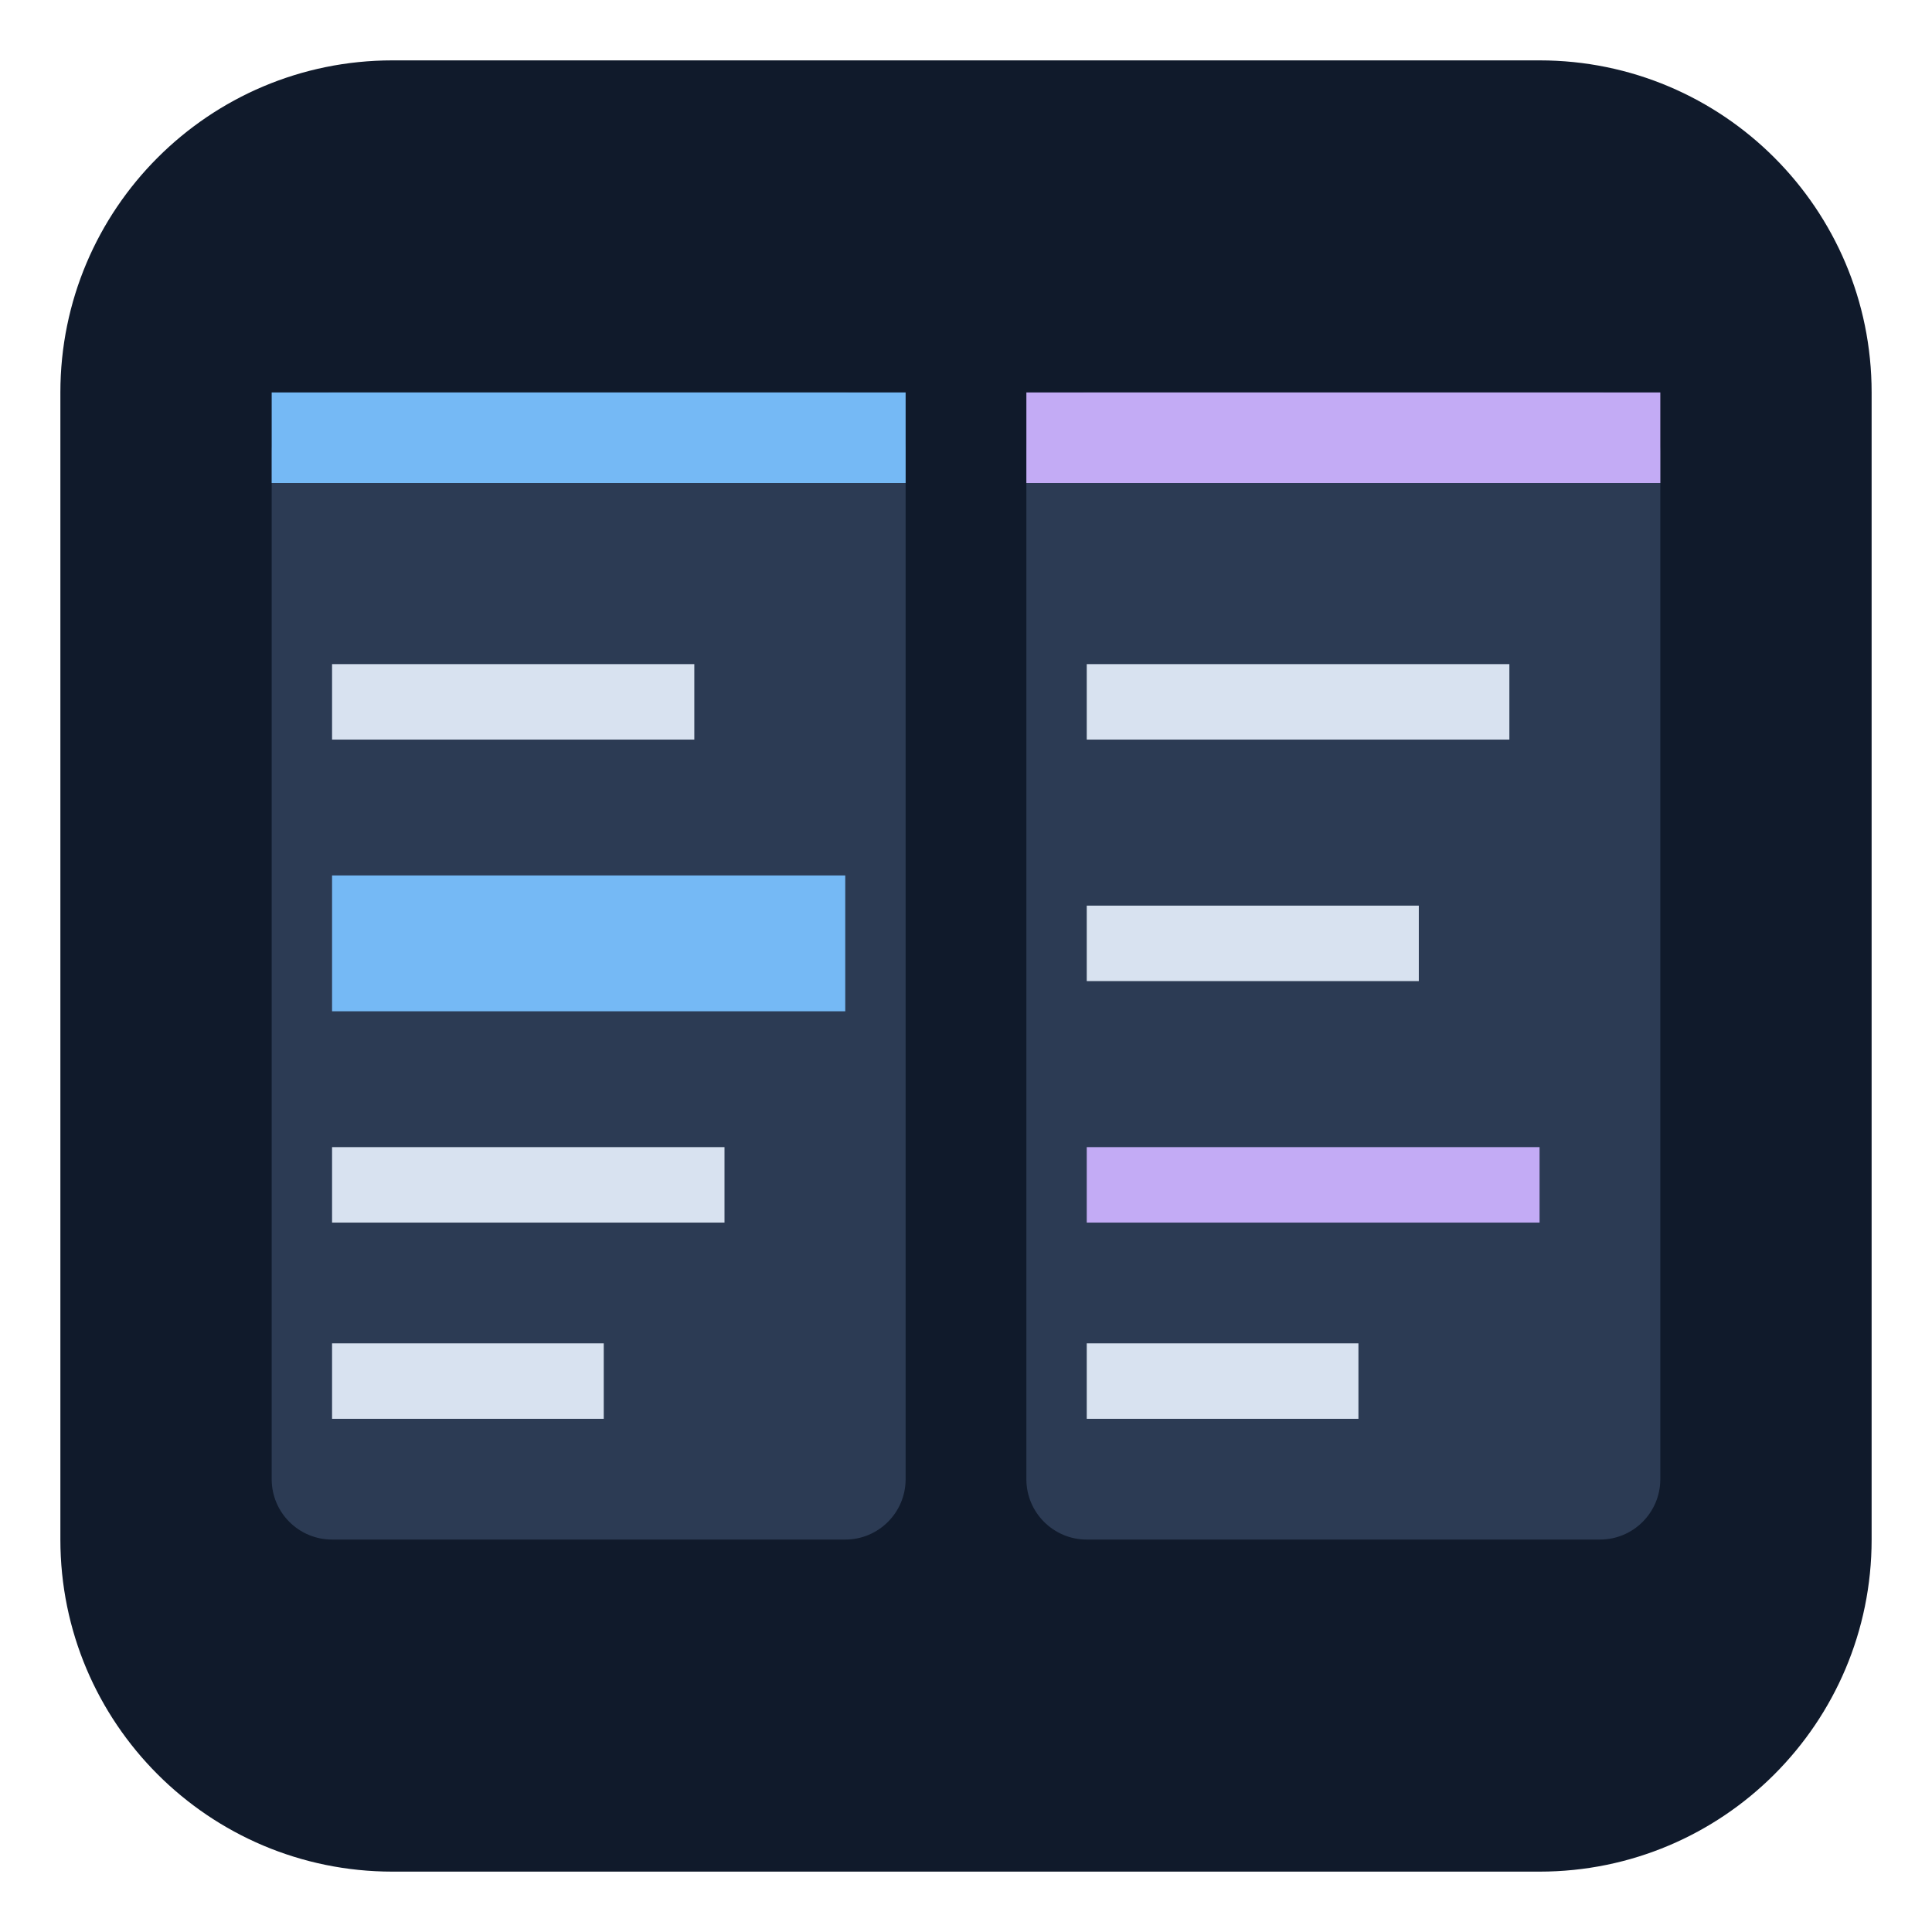
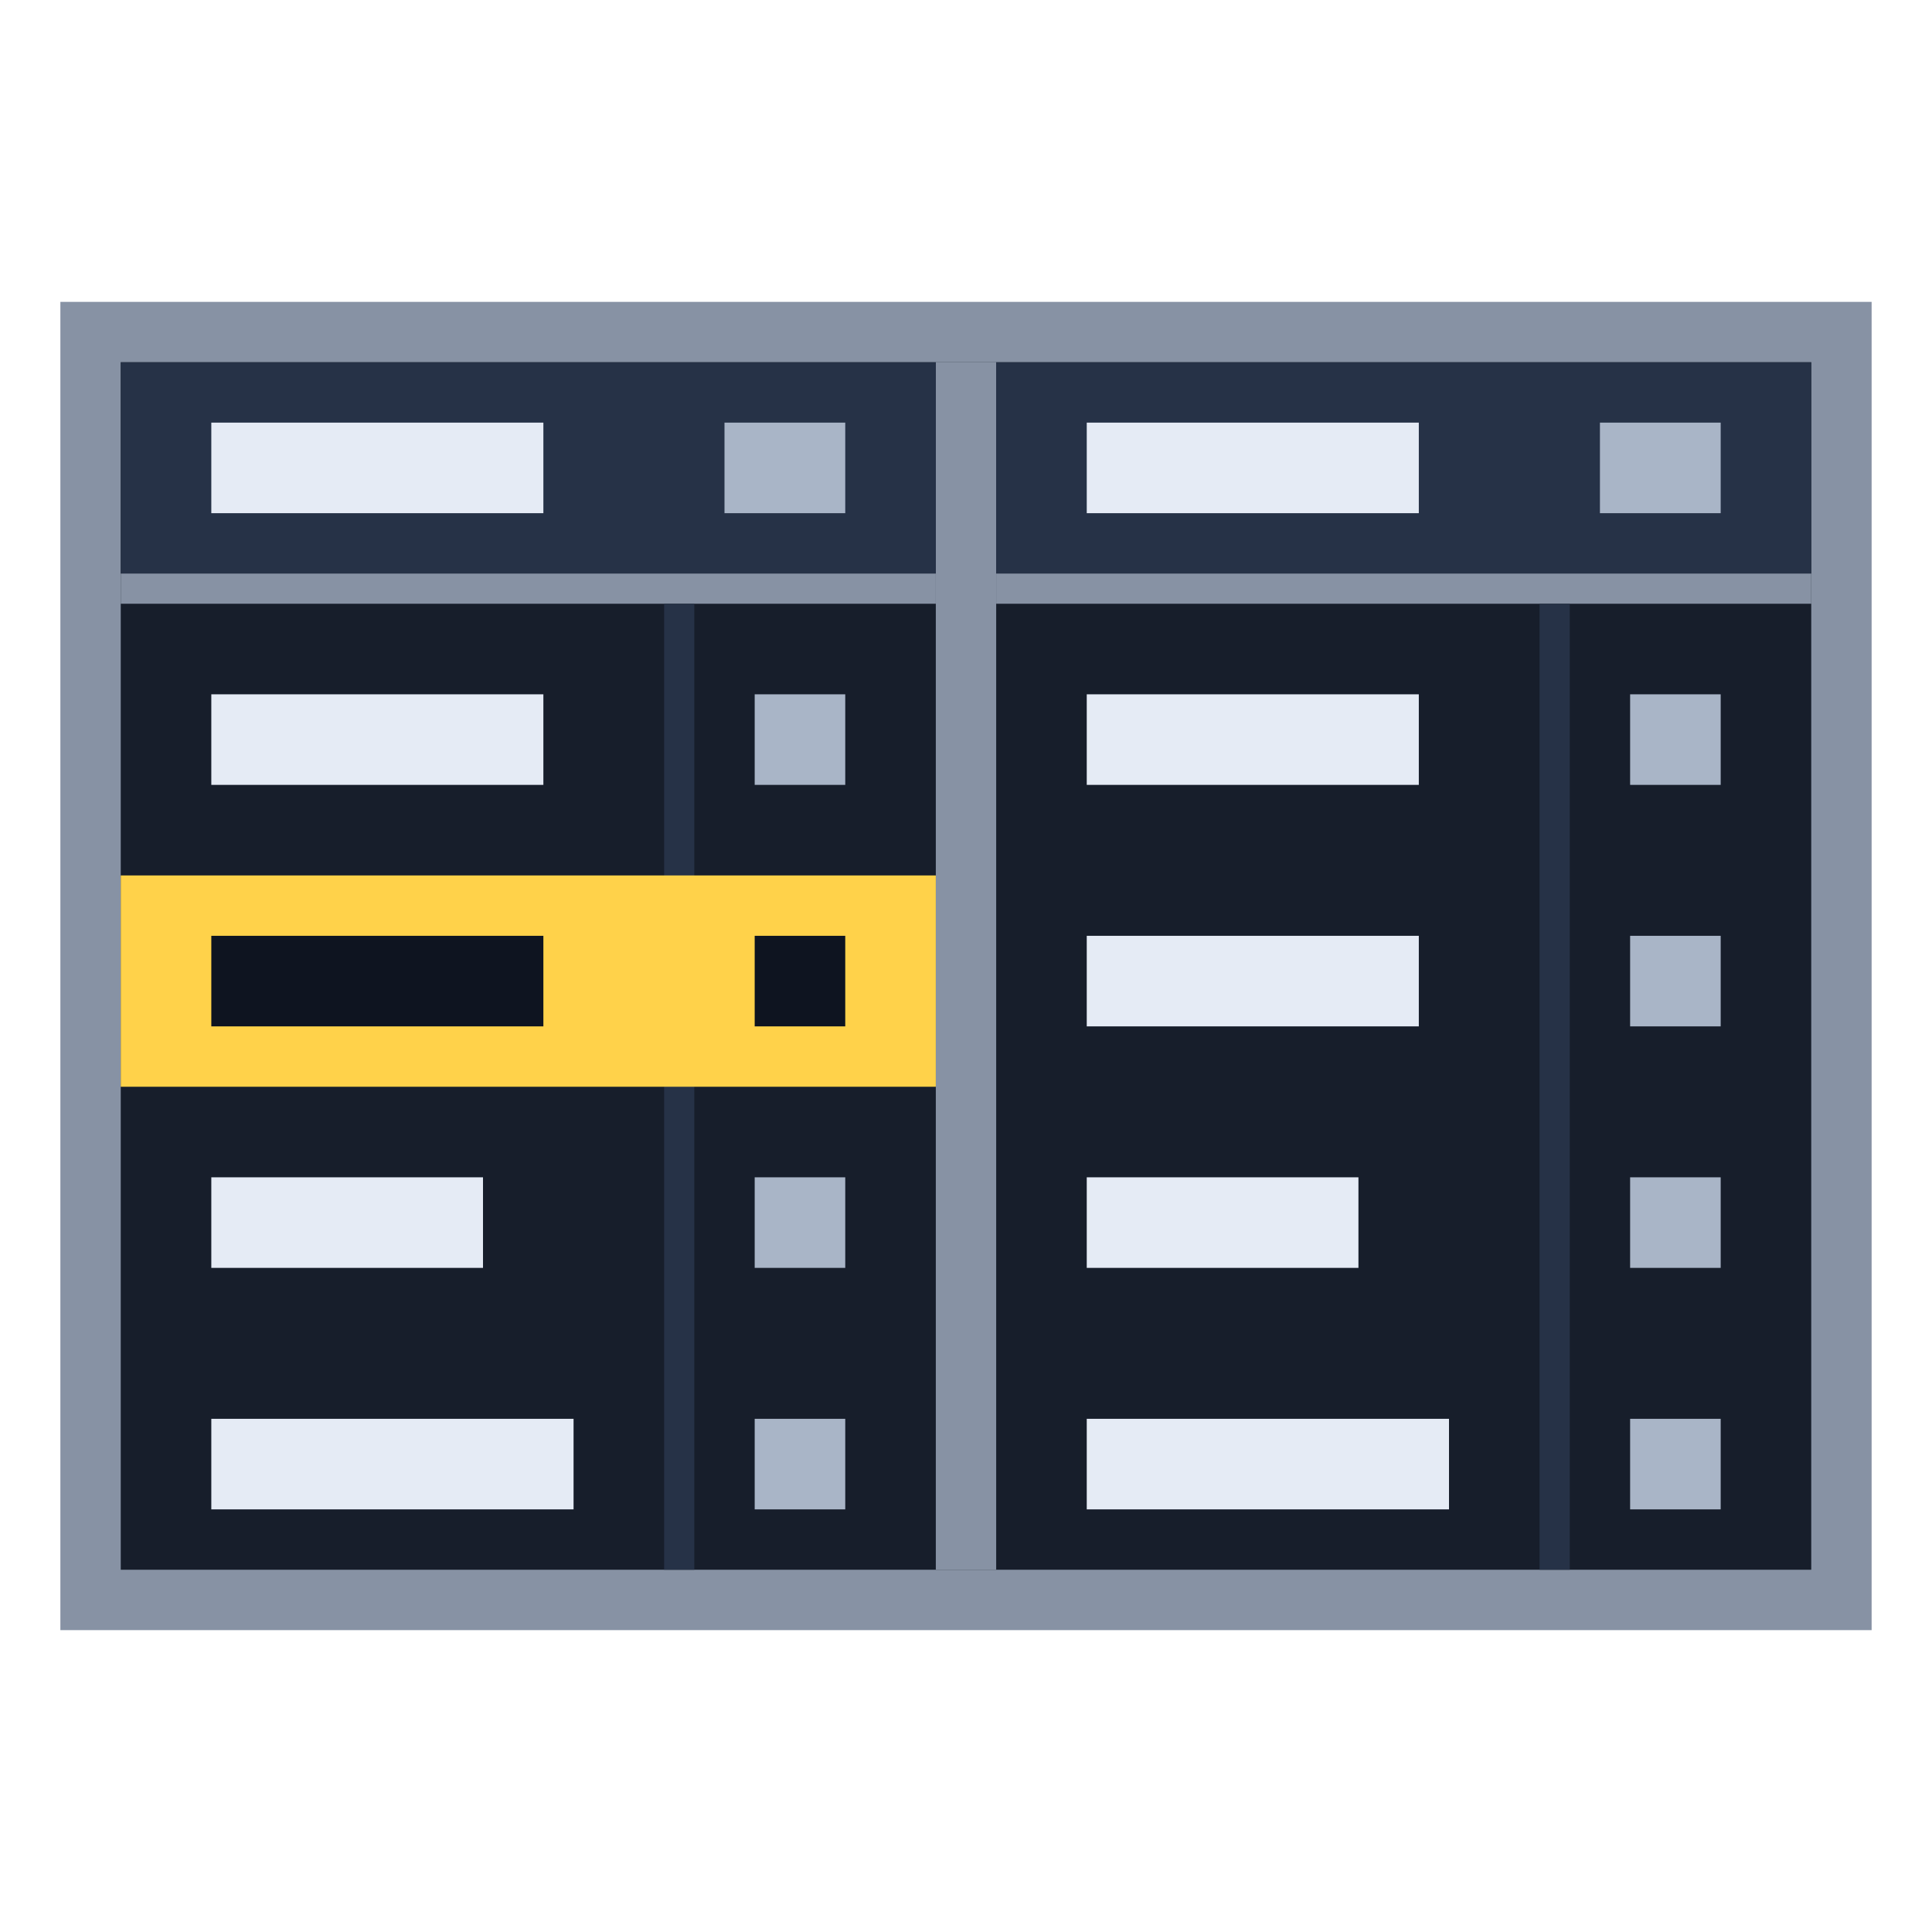
<svg xmlns="http://www.w3.org/2000/svg" width="256" height="256" viewBox="0 0 256 256">
-   <rect x="8" y="8" width="240" height="240" rx="44" fill="#101A2B" />
-   <rect x="36" y="52" width="84" height="152" rx="8" fill="#2C3B54" />
-   <rect x="136" y="52" width="84" height="152" rx="8" fill="#2C3B54" />
-   <rect x="36" y="52" width="84" height="12" fill="#75B9F5" />
-   <rect x="136" y="52" width="84" height="12" fill="#C3ABF5" />
-   <rect x="44" y="88" width="48" height="10" fill="#D8E2F0" />
-   <rect x="44" y="116" width="68" height="18" fill="#75B9F5" />
-   <rect x="44" y="152" width="52" height="10" fill="#D8E2F0" />
-   <rect x="44" y="178" width="36" height="10" fill="#D8E2F0" />
-   <rect x="144" y="88" width="56" height="10" fill="#D8E2F0" />
-   <rect x="144" y="120" width="44" height="10" fill="#D8E2F0" />
-   <rect x="144" y="152" width="60" height="10" fill="#C3ABF5" />
-   <rect x="144" y="178" width="36" height="10" fill="#D8E2F0" />
+   <rect x="8" y="40" width="240" height="176" fill="#8792A4" />
+   <rect x="16" y="48" width="224" height="160" fill="#171E2B" />
+   <rect x="124" y="48" width="8" height="160" fill="#8792A4" />
+   <rect x="16" y="48" width="108" height="28" fill="#263247" />
+   <rect x="28" y="56" width="44" height="12" fill="#E5EBF5" />
+   <rect x="96" y="56" width="16" height="12" fill="#A9B5C7" />
+   <rect x="16" y="76" width="108" height="4" fill="#8792A4" />
+   <rect x="88" y="80" width="4" height="128" fill="#263247" />
+   <rect x="28" y="92" width="44" height="12" fill="#E5EBF5" />
+   <rect x="28" y="156" width="36" height="12" fill="#E5EBF5" />
+   <rect x="28" y="188" width="48" height="12" fill="#E5EBF5" />
+   <rect x="100" y="92" width="12" height="12" fill="#A9B5C7" />
+   <rect x="100" y="156" width="12" height="12" fill="#A9B5C7" />
+   <rect x="100" y="188" width="12" height="12" fill="#A9B5C7" />
+   <rect x="132" y="48" width="108" height="28" fill="#263247" />
+   <rect x="144" y="56" width="44" height="12" fill="#E5EBF5" />
+   <rect x="212" y="56" width="16" height="12" fill="#A9B5C7" />
+   <rect x="132" y="76" width="108" height="4" fill="#8792A4" />
+   <rect x="204" y="80" width="4" height="128" fill="#263247" />
+   <rect x="144" y="92" width="44" height="12" fill="#E5EBF5" />
+   <rect x="144" y="156" width="36" height="12" fill="#E5EBF5" />
+   <rect x="144" y="188" width="48" height="12" fill="#E5EBF5" />
+   <rect x="216" y="92" width="12" height="12" fill="#A9B5C7" />
+   <rect x="216" y="156" width="12" height="12" fill="#A9B5C7" />
+   <rect x="216" y="188" width="12" height="12" fill="#A9B5C7" />
+   <rect x="16" y="116" width="108" height="28" fill="#FFD24A" />
+   <rect x="28" y="124" width="44" height="12" fill="#0E1420" />
+   <rect x="100" y="124" width="12" height="12" fill="#0E1420" />
+   <rect x="144" y="124" width="44" height="12" fill="#E5EBF5" />
+   <rect x="216" y="124" width="12" height="12" fill="#A9B5C7" />
</svg>
